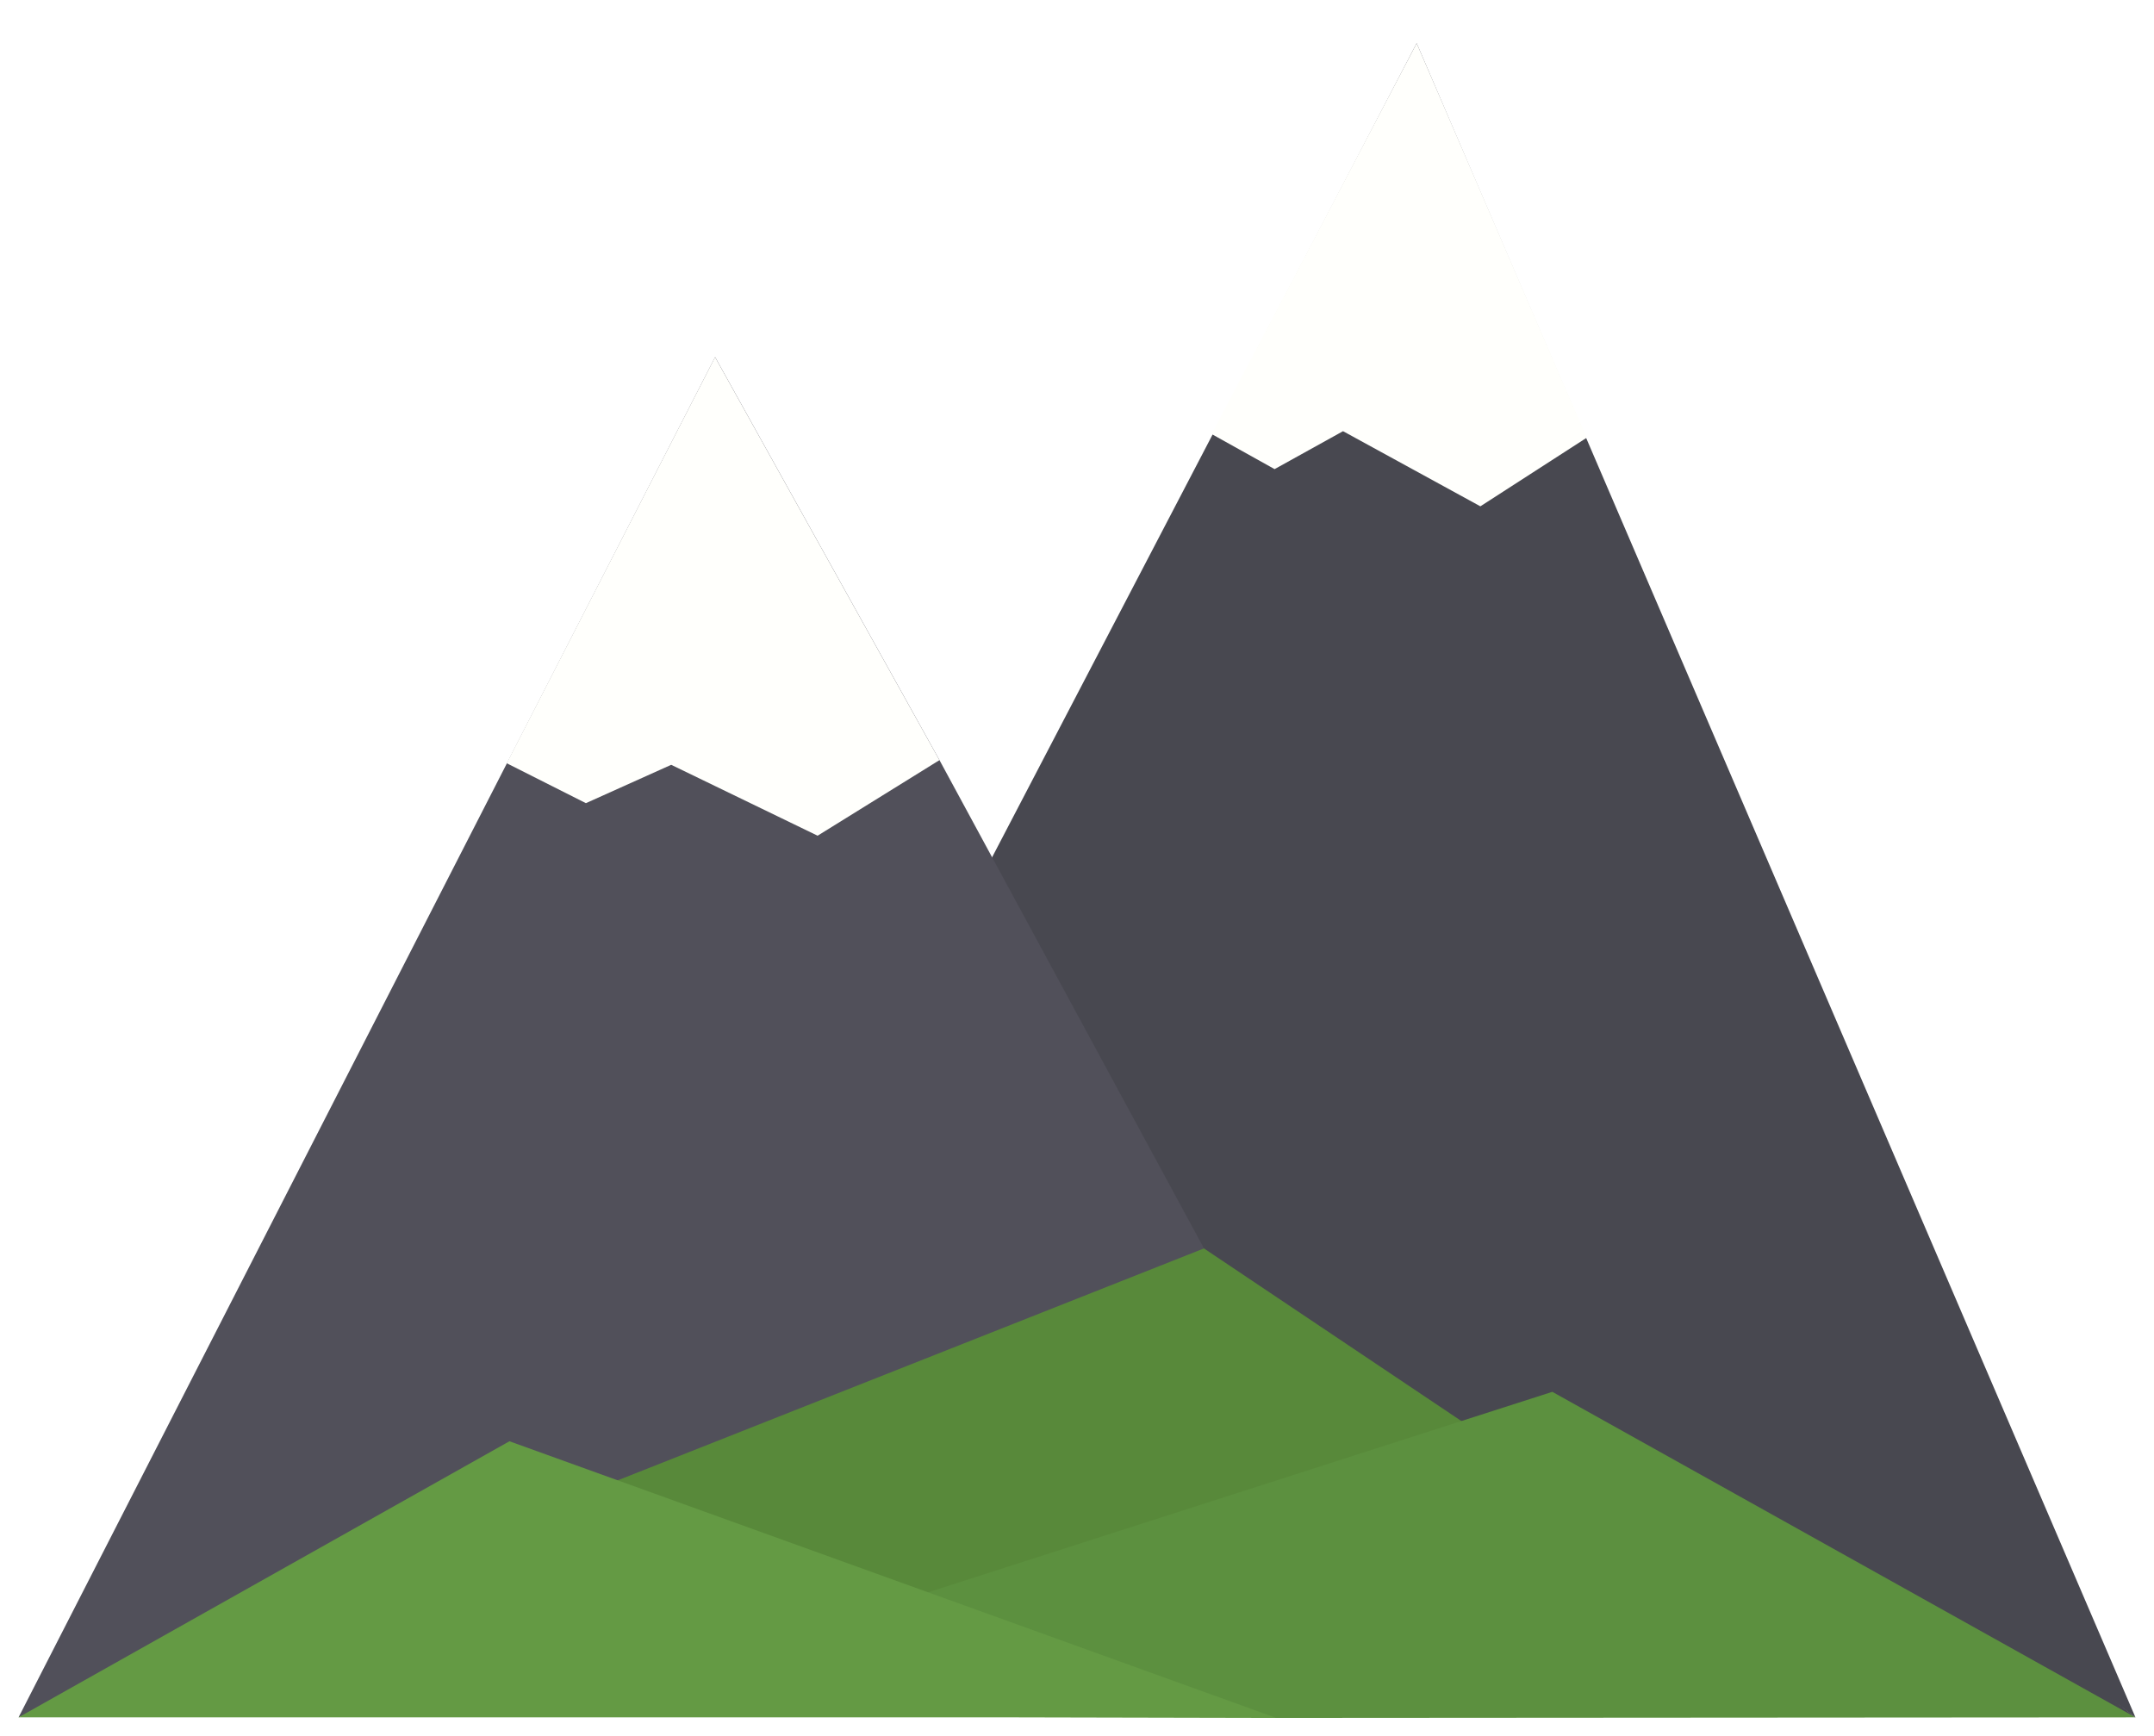
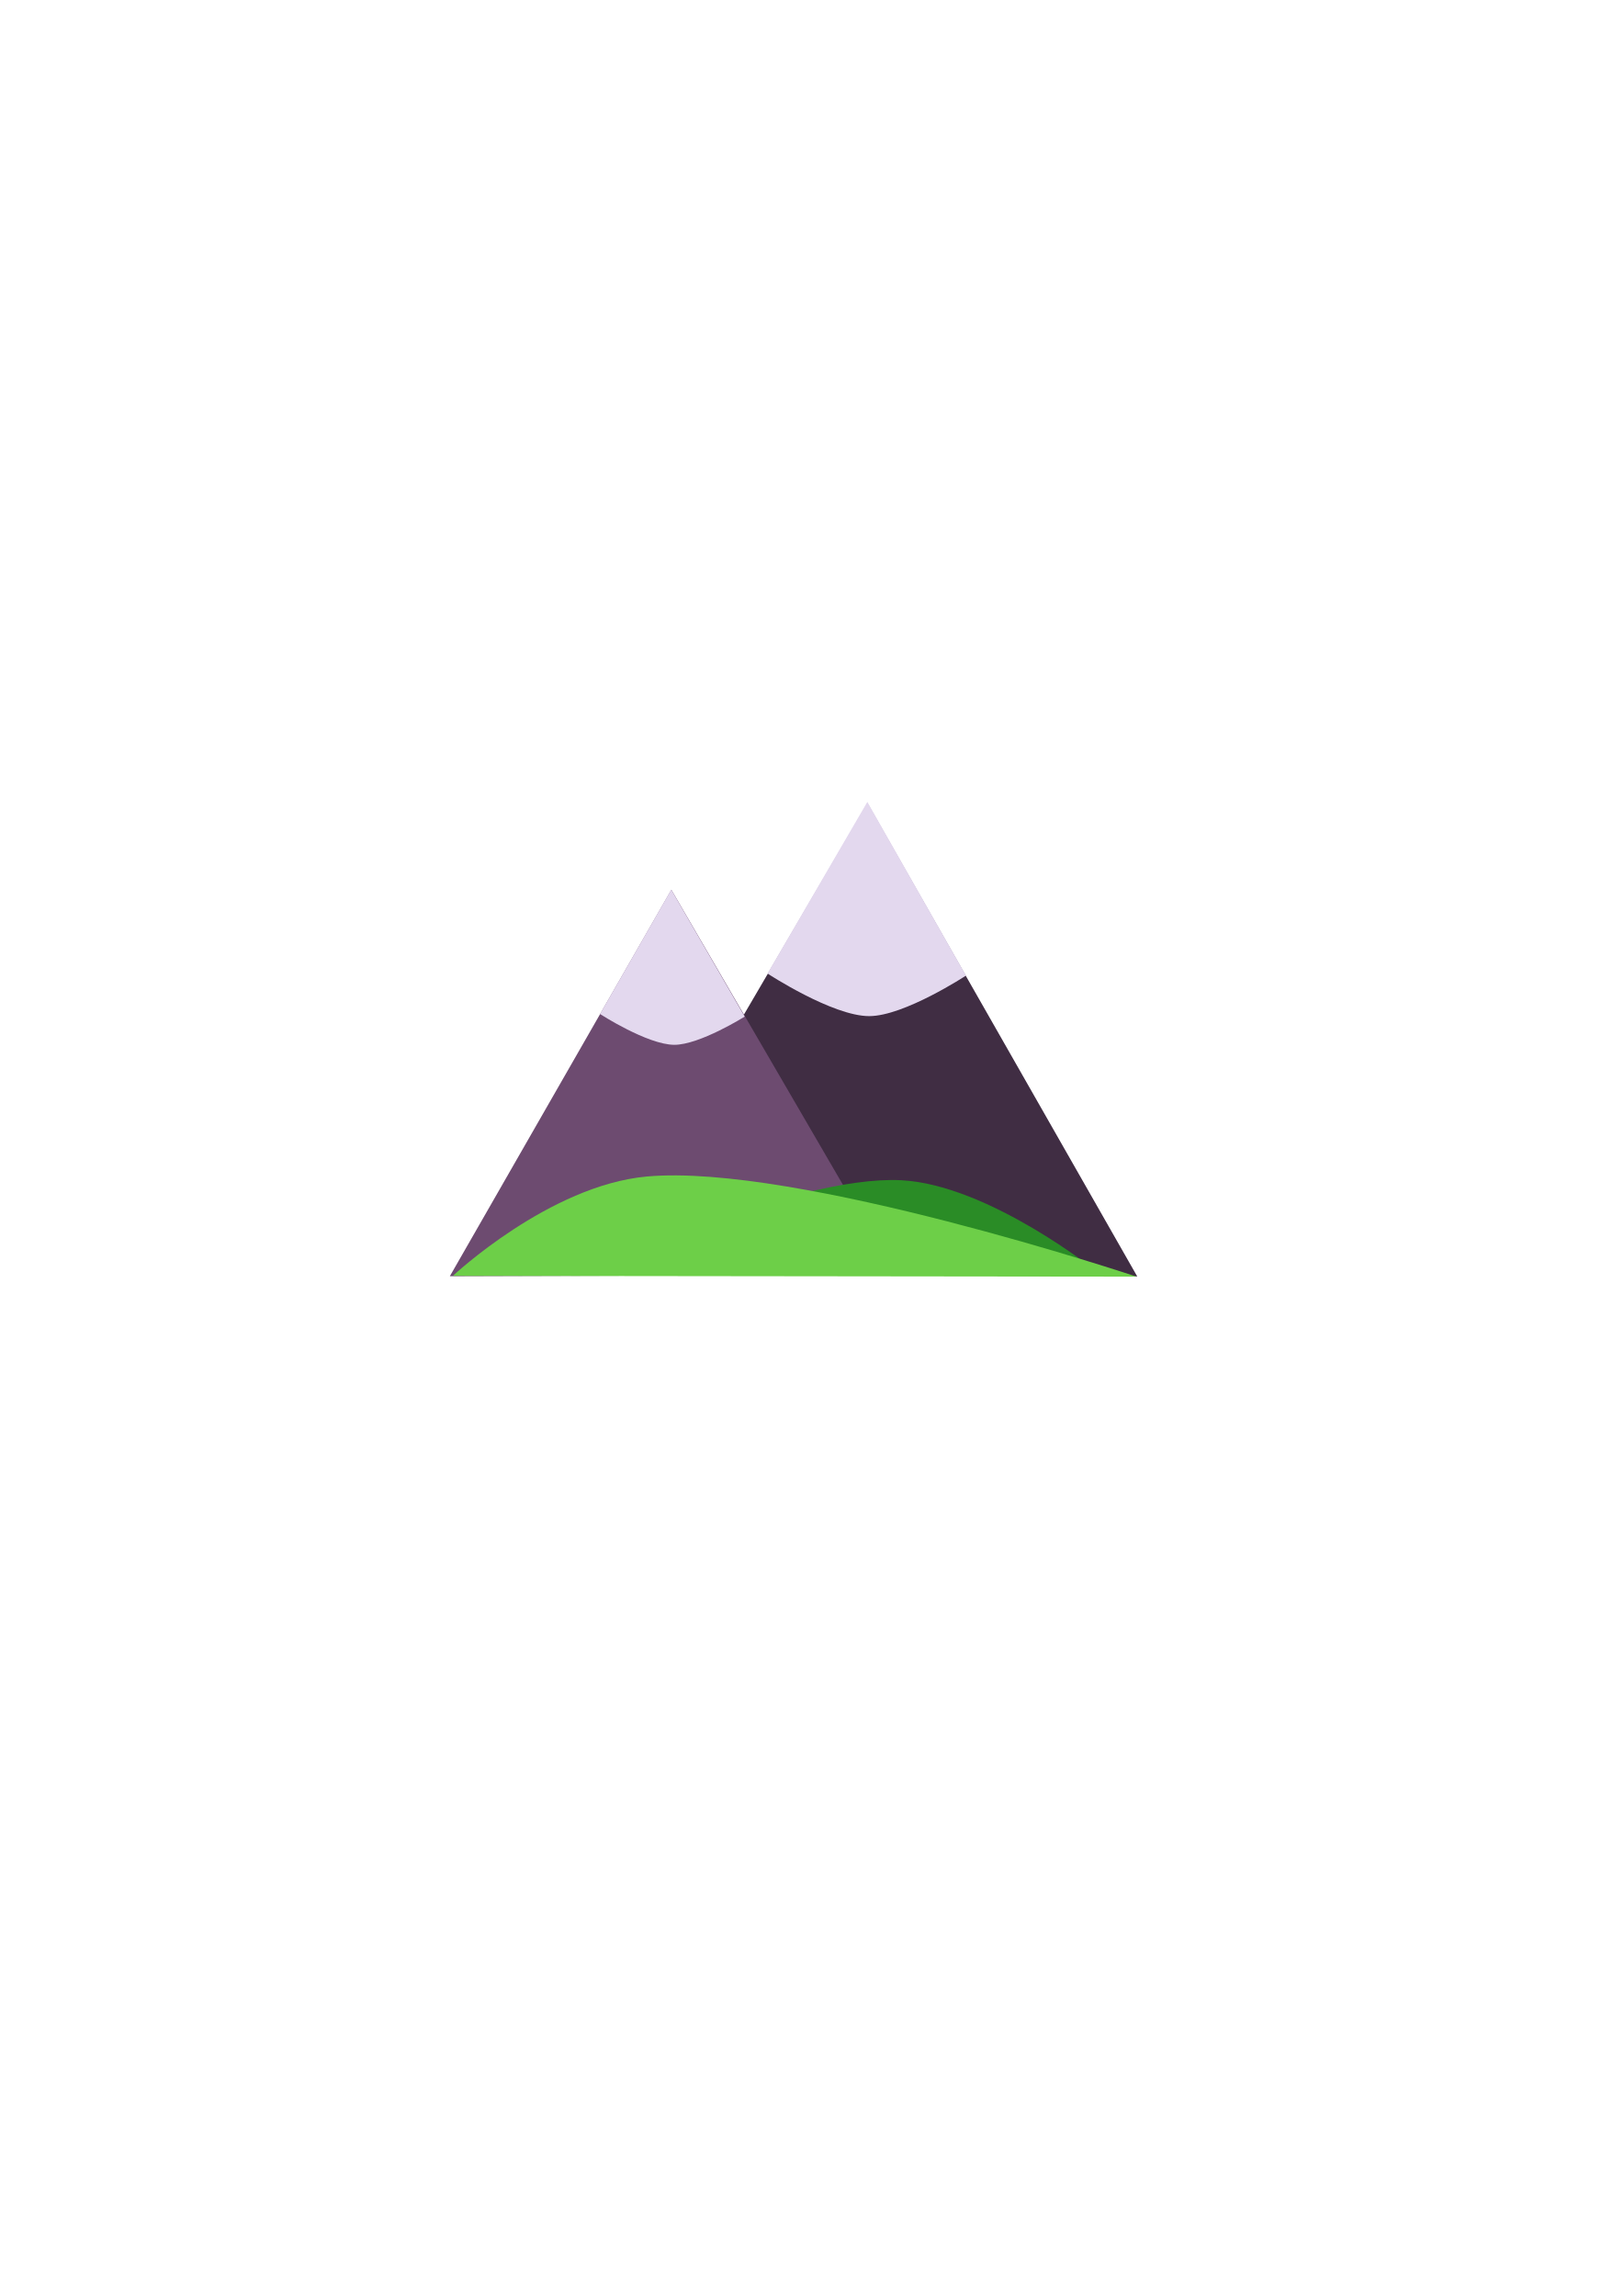
- <svg xmlns="http://www.w3.org/2000/svg" width="92.881mm" height="74.858mm" viewBox="0 0 92.881 74.858" version="1.1" id="svg8">
-   <defs id="defs2" />
-   <g id="layer1" transform="translate(-17.72106,-70.13991)">
-     <path style="fill:#484850;fill-opacity:1;stroke:#080809;stroke-width:0;stroke-linecap:butt;stroke-linejoin:miter;stroke-miterlimit:4;stroke-dasharray:none;stroke-opacity:0" d="m 60.476,107.156 7.824,17.421 15.657,9.378 25.845,10.243 -46.16,-36.711" id="path869" />
-     <path style="fill:#58893a;fill-opacity:1;stroke:#080809;stroke-width:0;stroke-linecap:butt;stroke-linejoin:miter;stroke-miterlimit:4;stroke-dasharray:none;stroke-opacity:0" d="m 69.636,123.976 11.614,7.788 -23.899,7.875 -14.536,-5.529 24.751,-11.237" id="path859" />
-     <path style="fill:#484850;fill-opacity:1;stroke:#080809;stroke-width:1.6;stroke-linecap:butt;stroke-linejoin:miter;stroke-miterlimit:4;stroke-dasharray:none;stroke-opacity:0" d="M 60.476,107.156 78.808,72.004 109.802,144.198" id="path14" />
-     <path style="fill:#fffffc;fill-opacity:1;stroke:#080809;stroke-width:1.6;stroke-linecap:butt;stroke-linejoin:miter;stroke-miterlimit:4;stroke-dasharray:none;stroke-opacity:0" d="m 86.145,89.013 -4.59,2.961 -5.922,-3.24 -2.951,1.636 -2.713,-1.512 8.839,-16.854 z" id="path16" />
-     <path style="fill:#51505a;fill-opacity:1;stroke:#080809;stroke-width:1.6;stroke-linecap:butt;stroke-linejoin:miter;stroke-miterlimit:4;stroke-dasharray:none;stroke-opacity:0" d="m 18.521,144.198 21.144,-41.31 8.892,-17.348 9.675,17.38 11.405,21.056" id="path10" />
-     <path style="fill:#fffffc;fill-opacity:1;stroke:#080809;stroke-width:1.6;stroke-linecap:butt;stroke-linejoin:miter;stroke-miterlimit:4;stroke-dasharray:none;stroke-opacity:0" d="m 39.57,103.053 3.415,1.722 3.679,-1.654 6.313,3.057 5.253,-3.258 -9.675,-17.38 z" id="path12" />
-     <path style="fill:#5c903f;fill-opacity:1;stroke:#080809;stroke-width:1.6;stroke-linecap:butt;stroke-linejoin:round;stroke-miterlimit:4;stroke-dasharray:none;stroke-opacity:0" d="m 109.802,144.198 -25.144,-14.038 -27.741,8.91 15.044,5.153 z" id="path857" />
-     <path style="fill:#649a44;fill-opacity:1;stroke:#080809;stroke-width:1.6;stroke-linecap:butt;stroke-linejoin:round;stroke-miterlimit:4;stroke-dasharray:none;stroke-opacity:0" d="M 18.521,144.198 39.688,132.292 72.754,144.223 61.537,144.198 Z" id="path853" />
+ <svg xmlns="http://www.w3.org/2000/svg" width="210mm" height="297mm" viewBox="0 0 210 297" version="1.1" id="svg1245">
+   <defs id="defs1239" />
+   <g id="layer1">
+     <path style="fill:#402d43;fill-opacity:1;stroke:none;stroke-width:0.217;stroke-miterlimit:4;stroke-dasharray:none;stroke-opacity:1" id="path1071-6" transform="matrix(1.222755,-0.00726941,0.00726941,1.222755,82.09255,-10.6335)" d="M 24.057,93.825 38.177,118.935 52.296,144.045 23.49,143.717 -5.315,143.39 9.371,118.607 Z" />
+     <path style="fill:#6d4b70;fill-opacity:1;stroke:none;stroke-width:0.265;stroke-opacity:1" id="path1071" transform="rotate(-0.8317957,1520.899,-4219.259)" d="M 24.057,93.825 38.177,118.935 52.296,144.045 23.49,143.717 -5.315,143.39 9.371,118.607 Z" />
+     <path style="fill:#e3d8ee;stroke:none;stroke-width:0.265;stroke-linecap:butt;stroke-linejoin:miter;stroke-miterlimit:4;stroke-dasharray:none;stroke-opacity:1;fill-opacity:1" d="m 86.815,115.081 -9.212,16.088 c 0,0 6.126,3.96 9.586,3.983 3.278,0.022 9.131,-3.652 9.131,-3.652 z" id="path1145" />
+     <path style="fill:#e3d8ee;stroke:none;stroke-width:0.265;stroke-linecap:butt;stroke-linejoin:miter;stroke-miterlimit:4;stroke-dasharray:none;stroke-opacity:1;fill-opacity:1" d="m 112.178,103.733 -12.917,22.196 c 0,0 8.402,5.512 13.157,5.512 4.525,7e-5 12.521,-5.245 12.521,-5.245 z" id="path1145-2" />
+     <path style="fill:#2a8c26;fill-opacity:1;stroke:none;stroke-width:0.265px;stroke-linecap:butt;stroke-linejoin:miter;stroke-opacity:1" d="m 75.029,164.987 c 0,0 27.508,-13.037 41.53,-12.317 11.326,0.582 25.345,11.852 25.345,11.852 z" id="path1168-1" />
+     <path style="fill:#6dcf48;fill-opacity:1;stroke:none;stroke-width:0.265px;stroke-linecap:butt;stroke-linejoin:miter;stroke-opacity:1" d="m 58.573,165.039 c 0,0 12.472,-11.706 25.079,-12.851 19.306,-1.754 63.34,12.953 63.34,12.953 z" id="path1168" />
  </g>
</svg>
